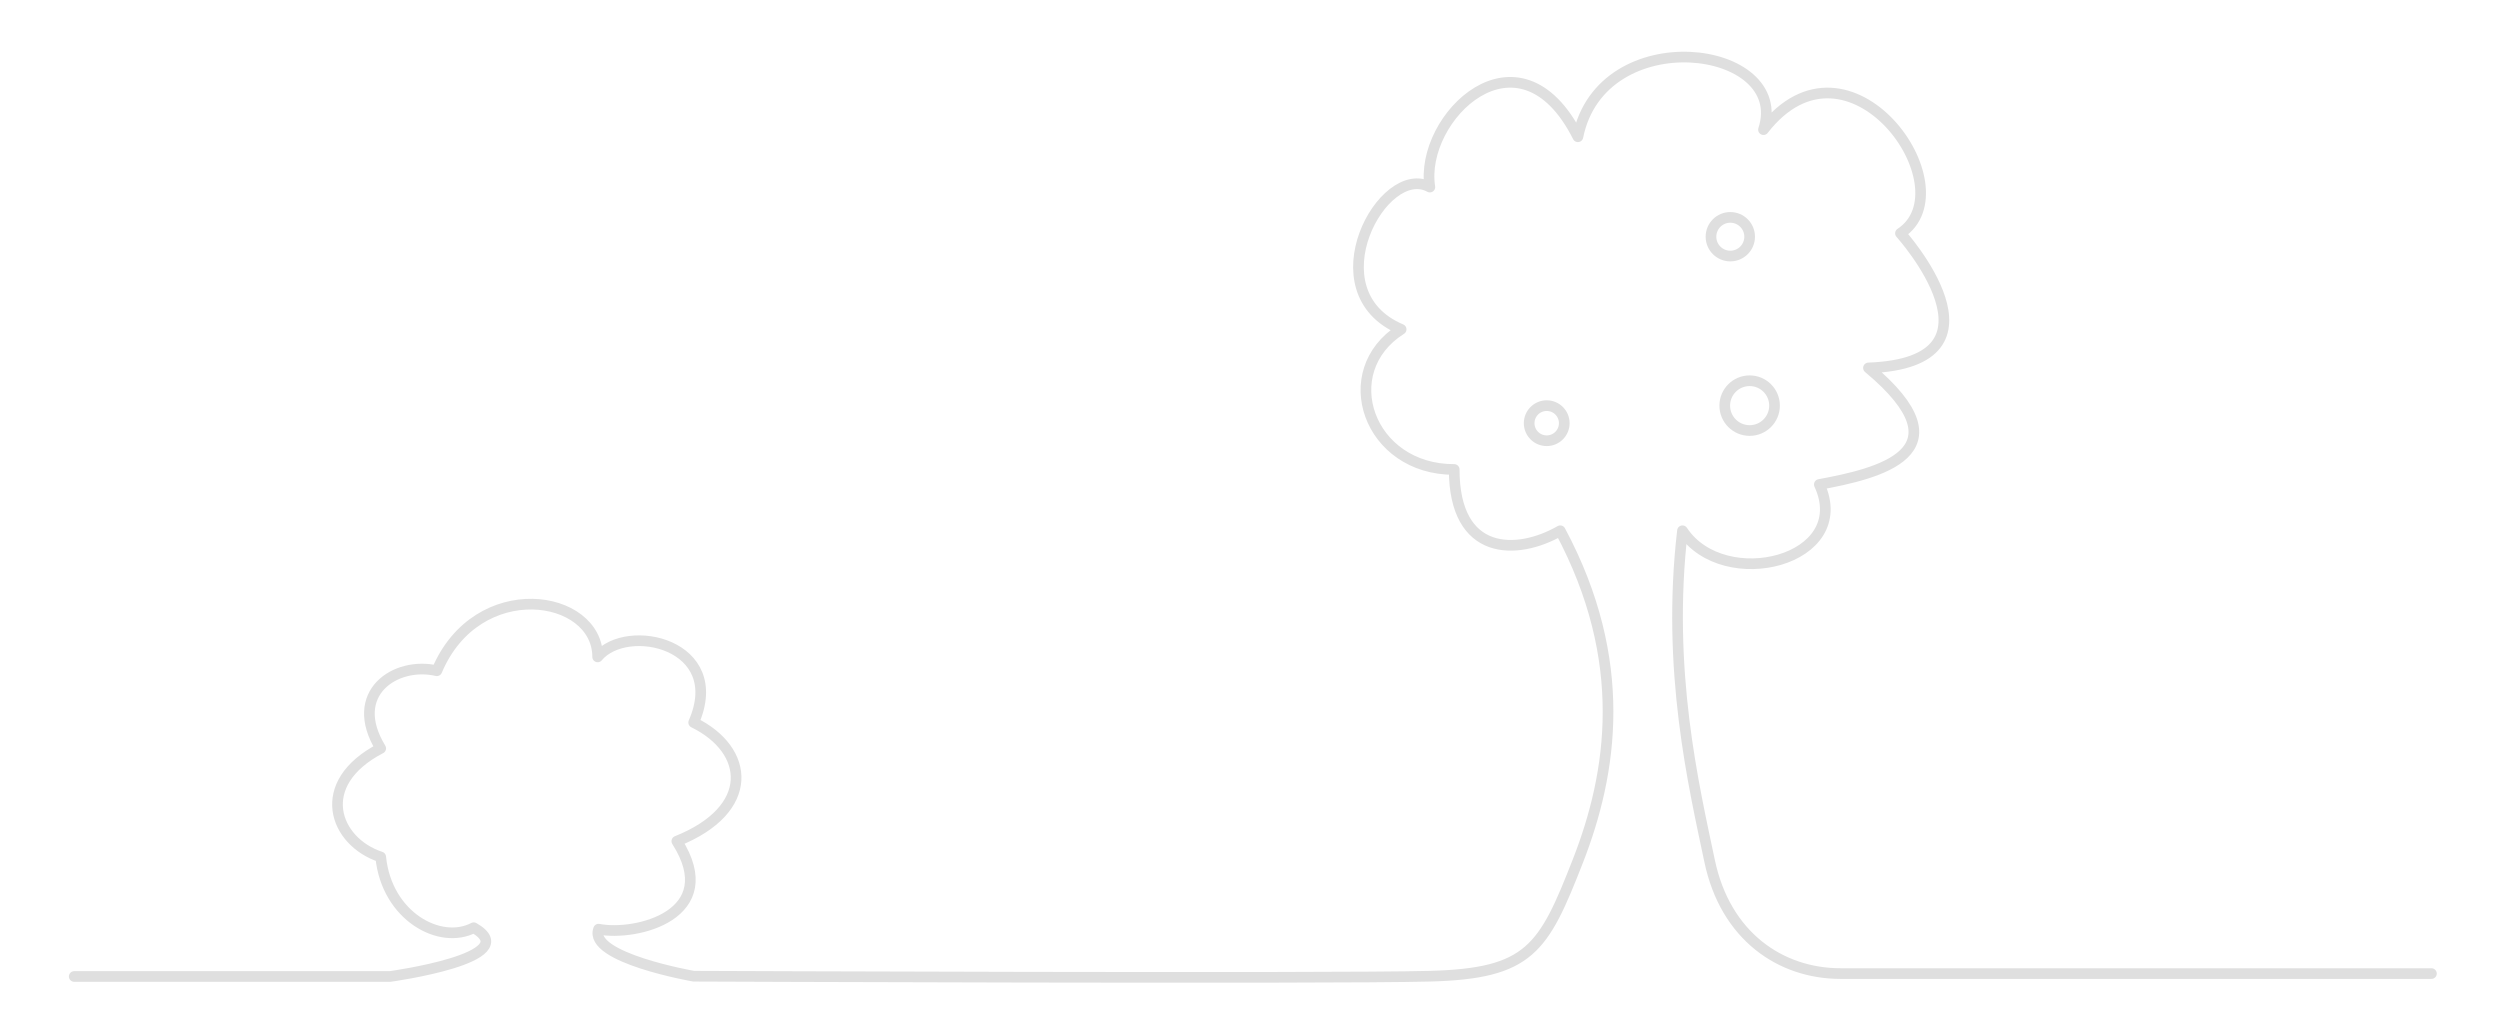
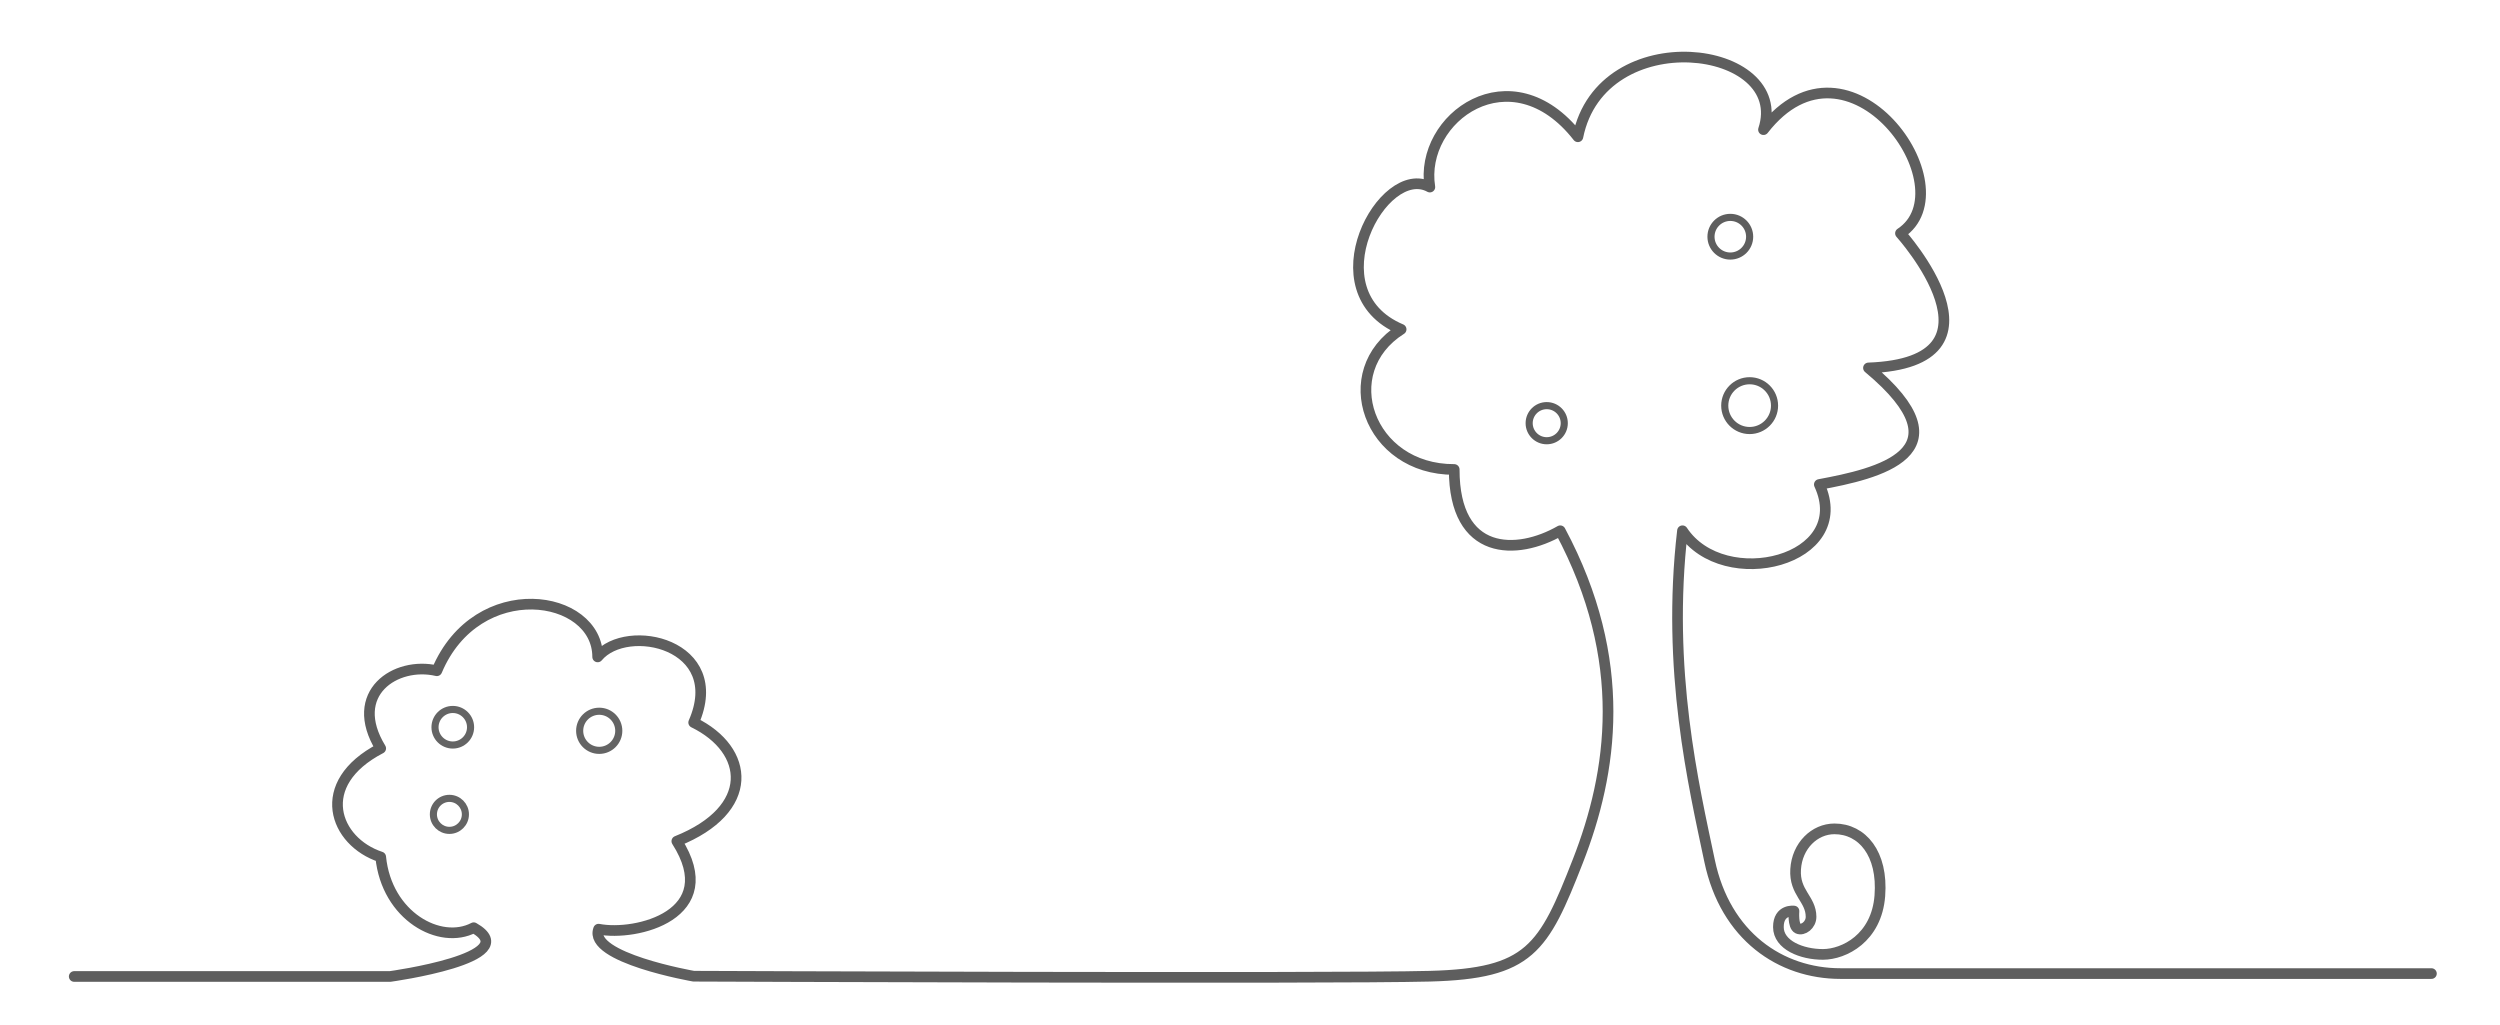
<svg xmlns="http://www.w3.org/2000/svg" width="703" height="288" viewBox="0 0 703 288">
-   <g transform="translate(.871 .5)" stroke="#DFDFDF" stroke-width="3" stroke-linecap="round" stroke-linejoin="round" fill="none" fill-rule="evenodd">
-     <path d="M20 274.086h88.82s38.367-5.266 23.516-13.711c-9.449 4.957-24.492-3.238-26.152-19.898-13.008-4.27-19.113-20.59 0-30.533-9.52-15.576 4.278-24.526 15.785-21.83 11.332-26.926 45.223-21.707 45.223-3.891 8.254-9.895 36.668-3.629 27 18.445 15.813 7.734 17.523 24.488-4.738 33.375 13.215 20.695-11.453 26.805-22.004 24.738-3.004 8.066 26.742 13.23 26.742 13.23s178.906.742 207.012 0c28.105-.742 31.961-7.668 41.629-32.406s14.59-56.309-4.965-92.855c-12.148 6.965-29.816 7.285-29.816-17.234-24.135.074-33.703-27.555-14.926-39.406-25.113-10.594-5.031-47.227 8.078-40.004-3.1-19.48 25.035-47.105 41.629-14.148 6.664-32.957 60.113-26.039 52.188-2 24.035-30.957 57.703 16.484 38.52 29.148 0 0 32.742 36.336-9 37.855 28.703 23.926 2.297 29.777-13.816 32.777 9.93 21.453-26.855 30.605-38.484 13.012-4.555 39.176 3.188 71.707 7.629 92.855 4.441 21.148 19.969 31.664 36.82 31.664 16.852 0 166.156 0 166.156 0" />
-     <circle cx="491.129" cy="113.564" r="7" />
-     <circle cx="485.693" cy="66.064" r="5.436" />
-     <circle cx="434.064" cy="118.5" r="4.936" />
+   <g transform="translate(.871 .5)" stroke-linecap="round" stroke-linejoin="round" fill="none" fill-rule="evenodd">
+     <path d="M20 274.086h88.82s38.367-5.266 23.516-13.711c-9.449 4.957-24.492-3.238-26.152-19.898-13.008-4.27-19.113-20.59 0-30.533-9.52-15.576 4.278-24.526 15.785-21.83 11.332-26.926 45.223-21.707 45.223-3.891 8.254-9.895 36.668-3.629 27 18.445 15.813 7.734 17.523 24.488-4.738 33.375 13.215 20.695-11.453 26.805-22.004 24.738-3.004 8.066 26.742 13.23 26.742 13.23s178.906.742 207.012 0c28.105-.742 31.961-7.668 41.629-32.406s14.59-56.309-4.965-92.855c-12.148 6.965-29.816 7.285-29.816-17.234-24.135.074-33.703-27.555-14.926-39.406-25.113-10.594-5.031-47.227 8.078-40.004-3.1-19.48 22.859-38.172 41.629-14.148 6.664-32.957 60.113-26.039 52.188-2 24.035-30.957 57.703 16.484 38.52 29.148 0 0 32.742 36.336-9 37.855 28.703 23.926 2.297 29.777-13.816 32.777 9.93 21.453-26.855 30.605-38.484 13.012-4.555 39.176 3.188 71.707 7.629 92.855 4.441 21.148 19.969 31.664 36.82 31.664 16.852 0 166.156 0 166.156 0" stroke="#5E5E5E" stroke-width="3" />
+     <circle stroke="#5E5E5E" stroke-width="2" cx="491.129" cy="113.564" r="7" />
+     <circle stroke="#5E5E5E" stroke-width="2" cx="485.693" cy="66.064" r="5.436" />
+     <circle stroke="#5E5E5E" stroke-width="2" cx="434.064" cy="118.5" r="4.936" />
+     <path d="M514.982 232.575c7.773 0 13.675 6.924 12.761 18.82-.914 11.896-10.054 16.466-15.989 16.483-5.936.017-12.539-2.598-12.539-7.693s4.38-4.497 4.38-4.497-.359 4.245 1.099 4.908c1.457.663 3.7-.992 3.703-3.279 0-5.067-4.739-6.727-4.338-13.359.401-6.632 5.306-11.383 10.924-11.383z" stroke="#646464" stroke-width="3" />
+     <circle stroke="#646464" stroke-width="2" cx="167.629" cy="205" r="5.5" />
+     <circle stroke="#646464" stroke-width="2" cx="126.453" cy="204" r="5" />
+     <circle stroke="#646464" stroke-width="2" cx="125.5" cy="228.5" r="4.5" />
  </g>
</svg>
